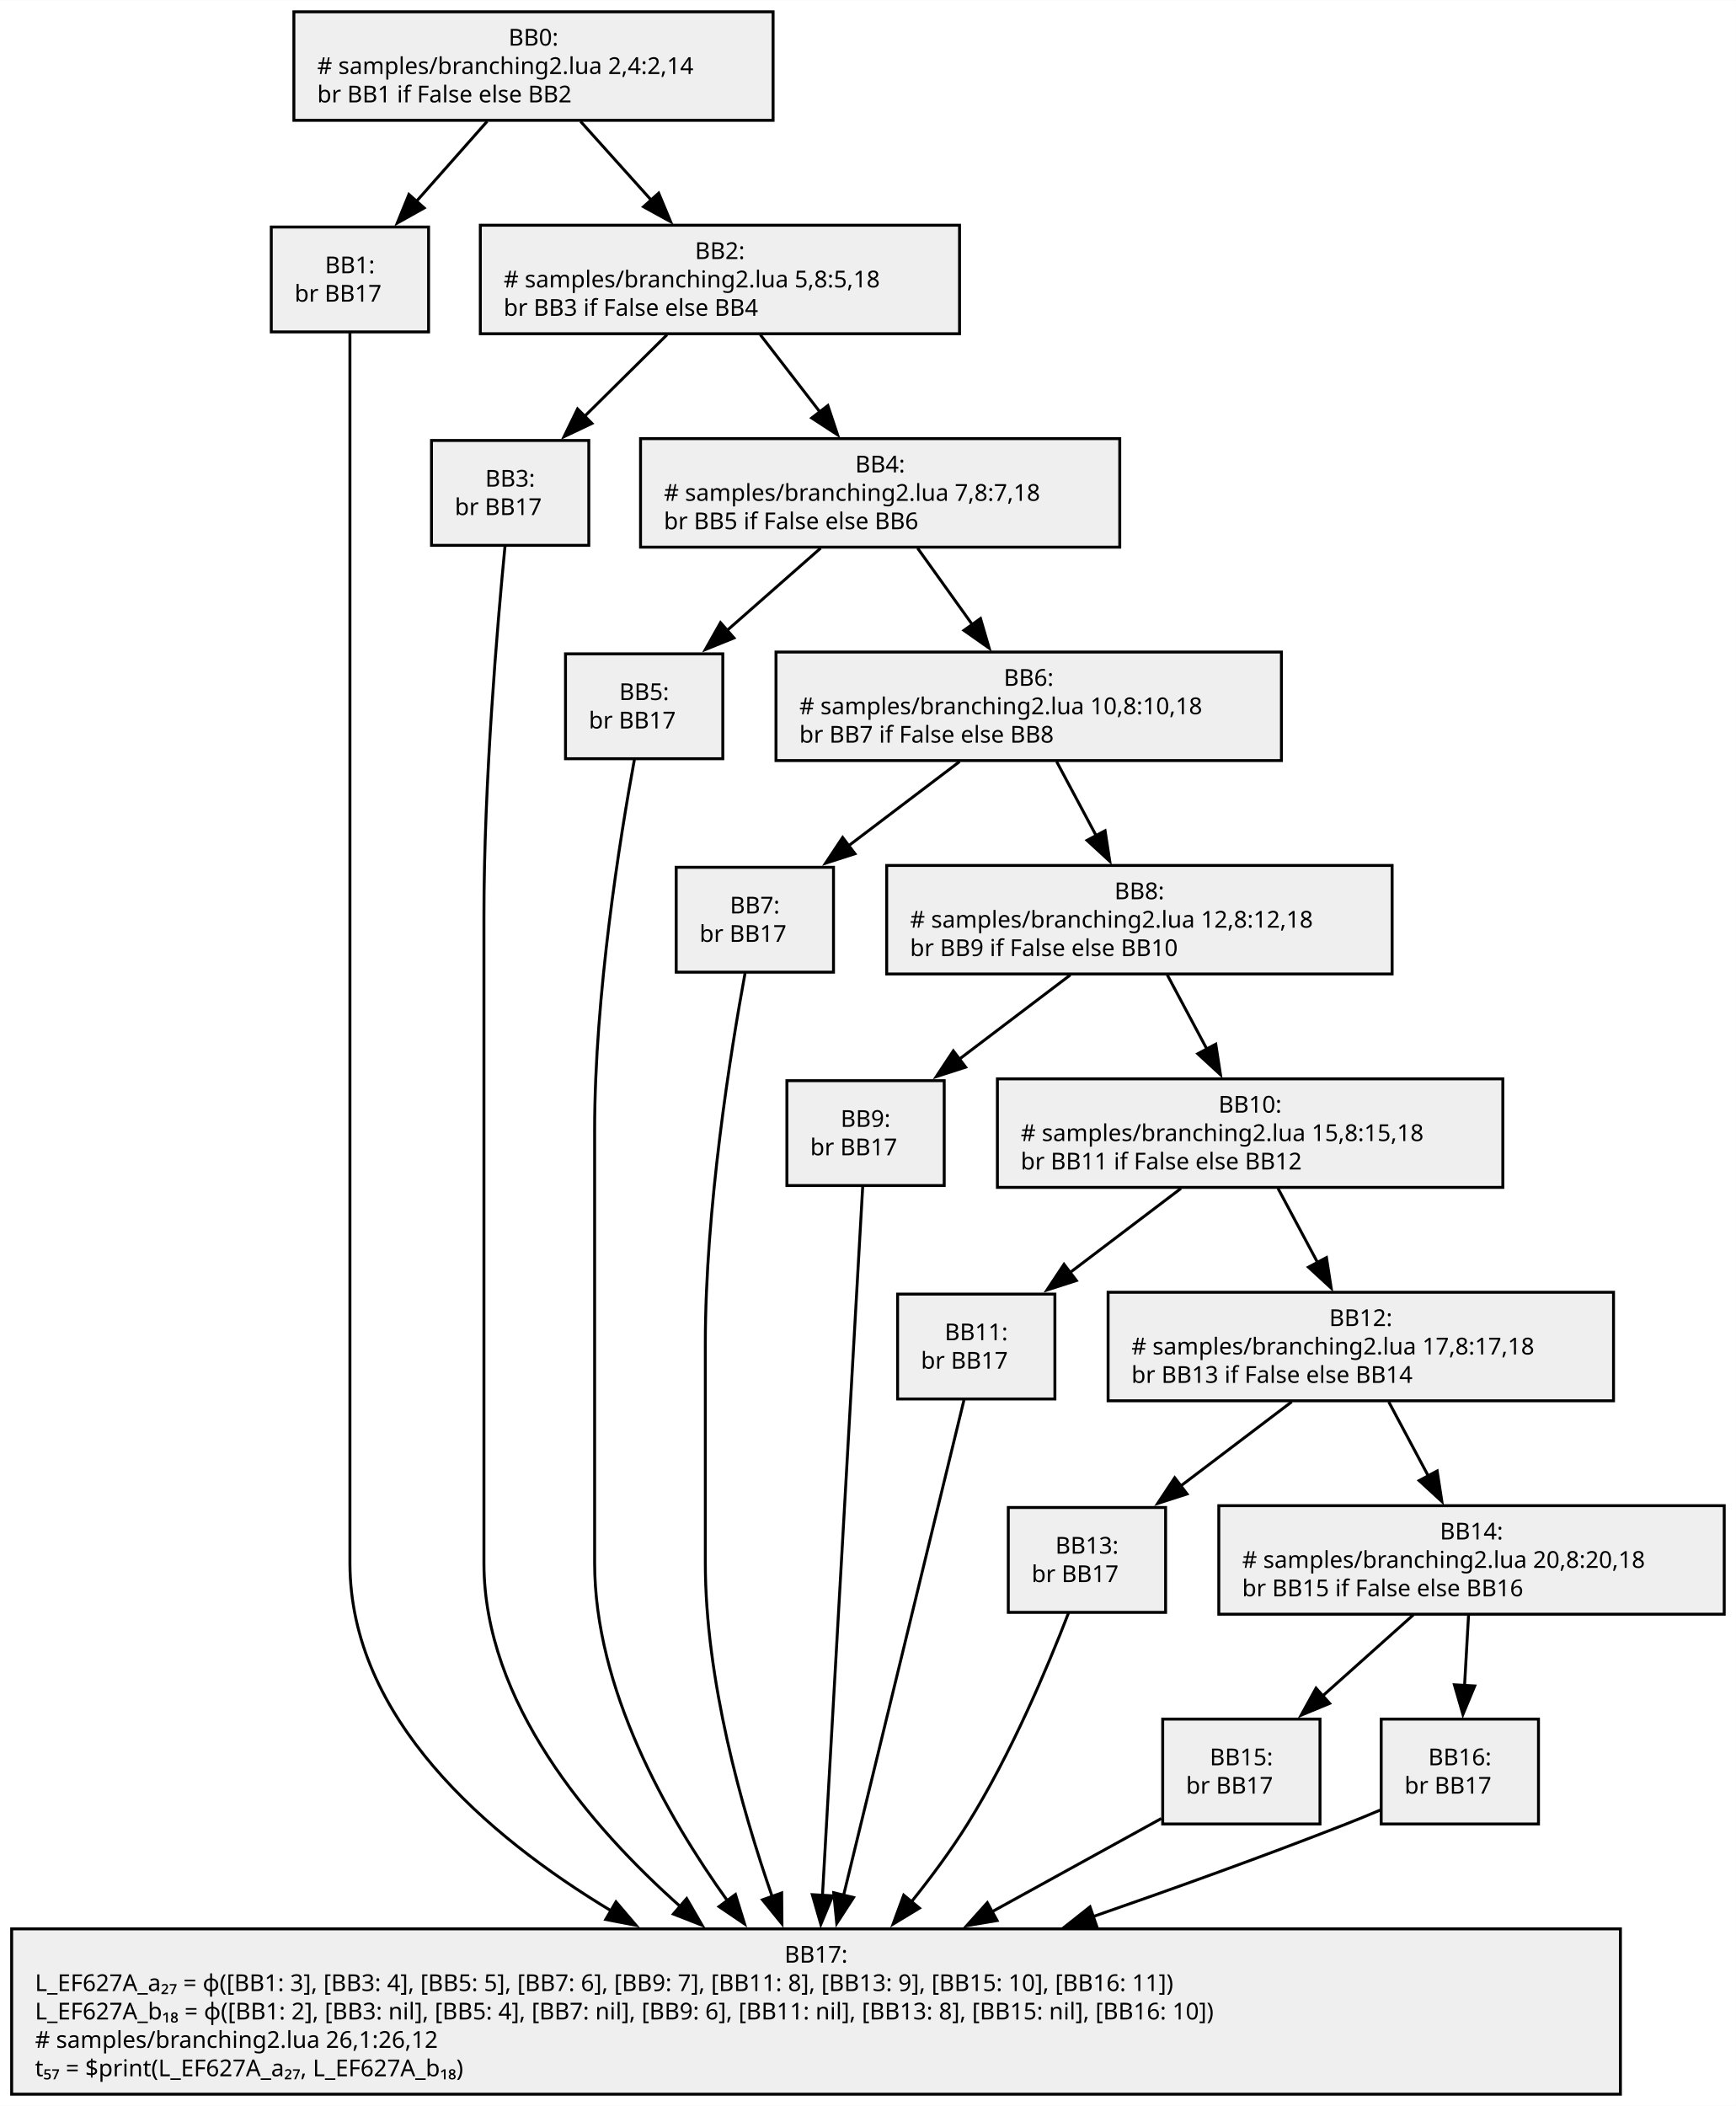
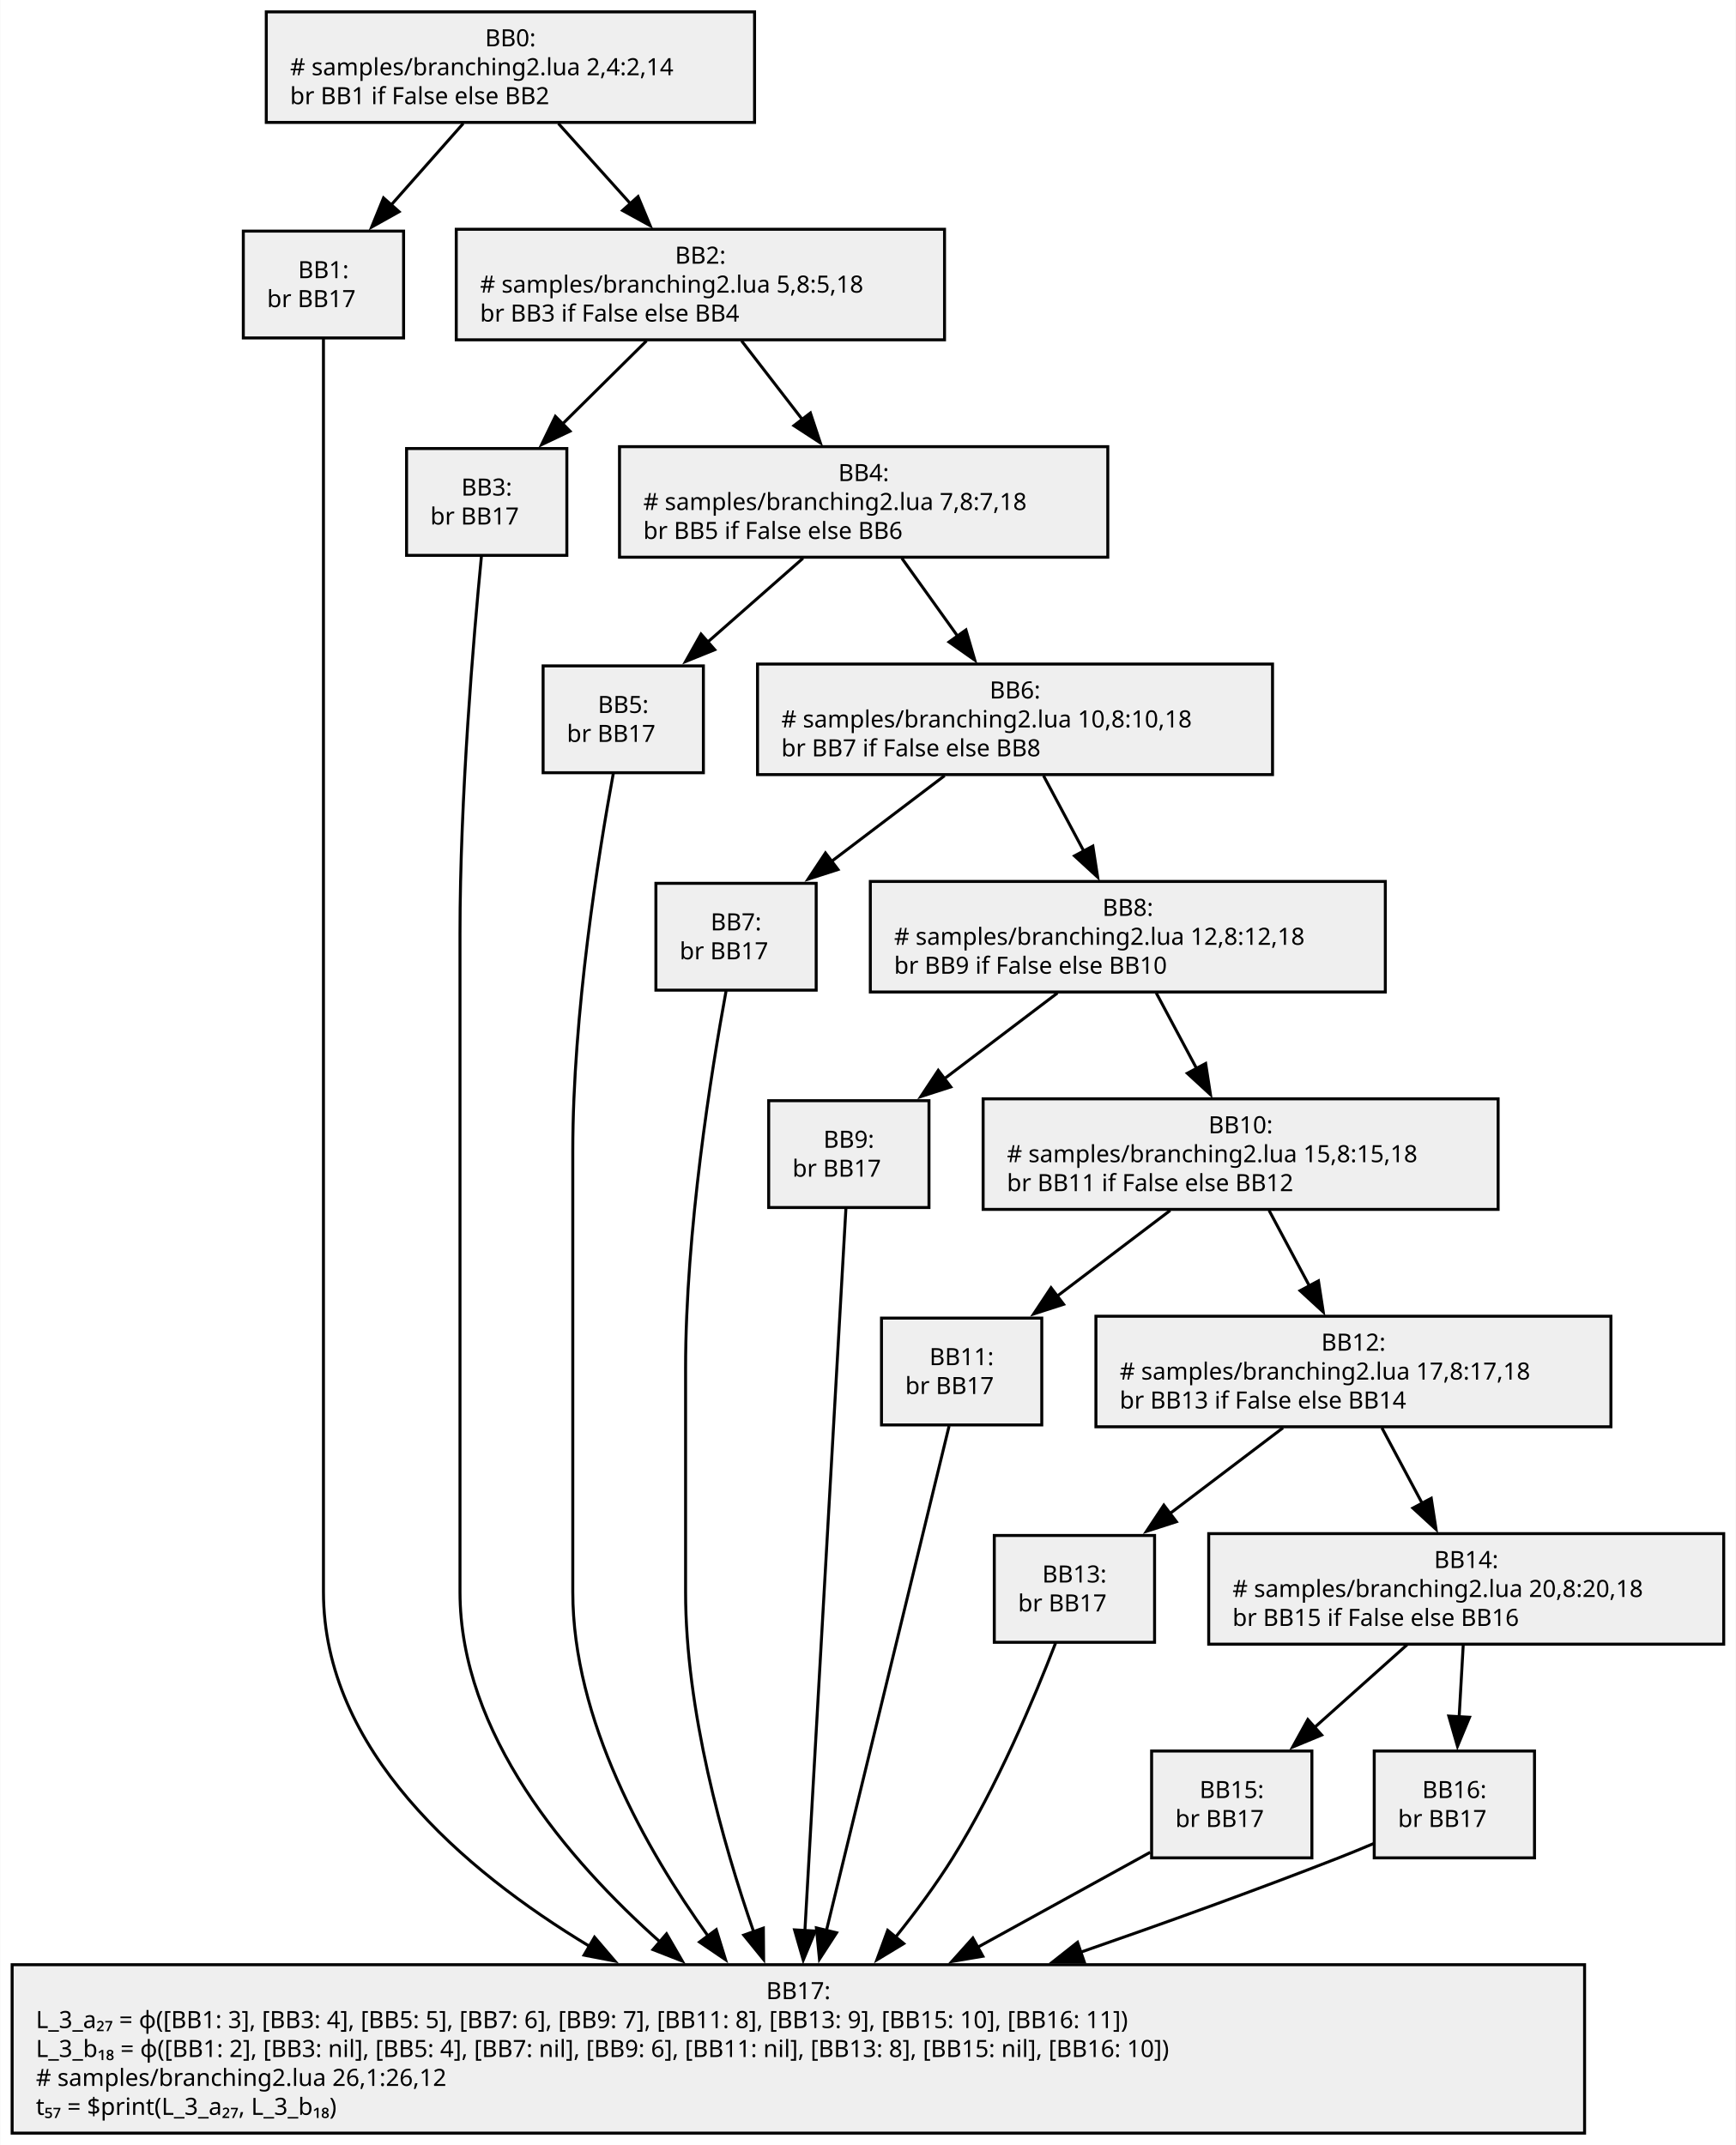
- <svg xmlns="http://www.w3.org/2000/svg" width="596pt" height="723pt" viewBox="0.00 0.00 595.88 722.75">
+ <svg xmlns="http://www.w3.org/2000/svg" width="585pt" height="723pt" viewBox="0.00 0.00 584.62 722.75">
  <g id="graph0" class="graph" transform="scale(1 1) rotate(0) translate(4 718.75)">
-     <polygon fill="white" stroke="none" points="-4,4 -4,-718.75 591.88,-718.75 591.88,4 -4,4" />
+     <polygon fill="white" stroke="none" points="-4,4 -4,-718.75 580.62,-718.75 580.62,4 -4,4" />
    <g id="node1" class="node">
-       <polygon fill="#efefef" stroke="black" points="261.38,-714.75 96.88,-714.75 96.88,-677.5 261.38,-677.5 261.38,-714.75" />
-       <text text-anchor="middle" x="179.12" y="-703.15" font-family="Cascadia Code" font-size="8.00">BB0:</text>
-       <text text-anchor="start" x="104.88" y="-693.4" font-family="Cascadia Code" font-size="8.00"># samples/branching2.lua 2,4:2,14</text>
-       <text text-anchor="start" x="104.88" y="-683.65" font-family="Cascadia Code" font-size="8.00">br BB1 if False else BB2</text>
+       <polygon fill="#efefef" stroke="black" points="250.12,-714.75 85.62,-714.75 85.62,-677.5 250.12,-677.5 250.12,-714.75" />
+       <text text-anchor="middle" x="167.88" y="-703.15" font-family="Cascadia Code" font-size="8.00">BB0:</text>
+       <text text-anchor="start" x="93.62" y="-693.4" font-family="Cascadia Code" font-size="8.00"># samples/branching2.lua 2,4:2,14</text>
+       <text text-anchor="start" x="93.62" y="-683.65" font-family="Cascadia Code" font-size="8.00">br BB1 if False else BB2</text>
    </g>
    <g id="node2" class="node">
-       <polygon fill="#efefef" stroke="black" points="143.12,-640.88 89.12,-640.88 89.12,-604.88 143.12,-604.88 143.12,-640.88" />
-       <text text-anchor="middle" x="116.12" y="-625.02" font-family="Cascadia Code" font-size="8.00">BB1:</text>
-       <text text-anchor="start" x="97.12" y="-615.27" font-family="Cascadia Code" font-size="8.00">br BB17</text>
+       <polygon fill="#efefef" stroke="black" points="131.88,-640.88 77.88,-640.88 77.88,-604.88 131.88,-604.88 131.88,-640.88" />
+       <text text-anchor="middle" x="104.88" y="-625.02" font-family="Cascadia Code" font-size="8.00">BB1:</text>
+       <text text-anchor="start" x="85.88" y="-615.27" font-family="Cascadia Code" font-size="8.00">br BB17</text>
    </g>
    <g id="edge1" class="edge">
-       <path fill="none" stroke="black" d="M163.23,-677.15C155.82,-668.77 146.88,-658.66 138.79,-649.51" />
-       <polygon fill="black" stroke="black" points="141.61,-647.42 132.37,-642.25 136.37,-652.06 141.61,-647.42" />
+       <path fill="none" stroke="black" d="M151.98,-677.15C144.57,-668.77 135.63,-658.66 127.54,-649.51" />
+       <polygon fill="black" stroke="black" points="130.36,-647.42 121.12,-642.25 125.12,-652.06 130.36,-647.42" />
    </g>
    <g id="node3" class="node">
-       <polygon fill="#efefef" stroke="black" points="325.38,-641.5 160.88,-641.5 160.88,-604.25 325.38,-604.25 325.38,-641.5" />
-       <text text-anchor="middle" x="243.12" y="-629.9" font-family="Cascadia Code" font-size="8.00">BB2:</text>
-       <text text-anchor="start" x="168.88" y="-620.15" font-family="Cascadia Code" font-size="8.00"># samples/branching2.lua 5,8:5,18</text>
-       <text text-anchor="start" x="168.88" y="-610.4" font-family="Cascadia Code" font-size="8.00">br BB3 if False else BB4</text>
+       <polygon fill="#efefef" stroke="black" points="314.12,-641.5 149.62,-641.5 149.62,-604.25 314.12,-604.25 314.12,-641.5" />
+       <text text-anchor="middle" x="231.88" y="-629.9" font-family="Cascadia Code" font-size="8.00">BB2:</text>
+       <text text-anchor="start" x="157.62" y="-620.15" font-family="Cascadia Code" font-size="8.00"># samples/branching2.lua 5,8:5,18</text>
+       <text text-anchor="start" x="157.62" y="-610.4" font-family="Cascadia Code" font-size="8.00">br BB3 if False else BB4</text>
    </g>
    <g id="edge2" class="edge">
-       <path fill="none" stroke="black" d="M195.27,-677.15C202.68,-668.9 211.61,-658.96 219.73,-649.92" />
-       <polygon fill="black" stroke="black" points="222.11,-652.51 226.19,-642.73 216.9,-647.83 222.11,-652.51" />
+       <path fill="none" stroke="black" d="M184.02,-677.15C191.43,-668.9 200.36,-658.96 208.48,-649.92" />
+       <polygon fill="black" stroke="black" points="210.86,-652.51 214.94,-642.73 205.65,-647.83 210.86,-652.51" />
    </g>
    <g id="node18" class="node">
-       <polygon fill="#efefef" stroke="black" points="552.25,-56.75 0,-56.75 0,0 552.25,0 552.25,-56.75" />
-       <text text-anchor="middle" x="276.12" y="-45.15" font-family="Cascadia Code" font-size="8.00">BB17:</text>
-       <text text-anchor="start" x="8" y="-35.4" font-family="Cascadia Code" font-size="8.00">L_EF627A_a₂₇ = ϕ([BB1: 3], [BB3: 4], [BB5: 5], [BB7: 6], [BB9: 7], [BB11: 8], [BB13: 9], [BB15: 10], [BB16: 11])</text>
-       <text text-anchor="start" x="8" y="-25.65" font-family="Cascadia Code" font-size="8.00">L_EF627A_b₁₈ = ϕ([BB1: 2], [BB3: nil], [BB5: 4], [BB7: nil], [BB9: 6], [BB11: nil], [BB13: 8], [BB15: nil], [BB16: 10])</text>
+       <polygon fill="#efefef" stroke="black" points="529.75,-56.75 0,-56.75 0,0 529.75,0 529.75,-56.75" />
+       <text text-anchor="middle" x="264.88" y="-45.15" font-family="Cascadia Code" font-size="8.00">BB17:</text>
+       <text text-anchor="start" x="8" y="-35.4" font-family="Cascadia Code" font-size="8.00">L_3_a₂₇ = ϕ([BB1: 3], [BB3: 4], [BB5: 5], [BB7: 6], [BB9: 7], [BB11: 8], [BB13: 9], [BB15: 10], [BB16: 11])</text>
+       <text text-anchor="start" x="8" y="-25.65" font-family="Cascadia Code" font-size="8.00">L_3_b₁₈ = ϕ([BB1: 2], [BB3: nil], [BB5: 4], [BB7: nil], [BB9: 6], [BB11: nil], [BB13: 8], [BB15: nil], [BB16: 10])</text>
      <text text-anchor="start" x="8" y="-15.9" font-family="Cascadia Code" font-size="8.00"># samples/branching2.lua 26,1:26,12</text>
-       <text text-anchor="start" x="8" y="-6.15" font-family="Cascadia Code" font-size="8.00">t₅₇ = $print(L_EF627A_a₂₇, L_EF627A_b₁₈)</text>
+       <text text-anchor="start" x="8" y="-6.15" font-family="Cascadia Code" font-size="8.00">t₅₇ = $print(L_3_a₂₇, L_3_b₁₈)</text>
    </g>
    <g id="edge17" class="edge">
-       <path fill="none" stroke="black" d="M116.12,-604.53C116.12,-577.4 116.12,-523.28 116.12,-477.38 116.12,-477.38 116.12,-477.38 116.12,-182.38 116.12,-129.25 162.78,-88.88 205.7,-62.99" />
-       <polygon fill="black" stroke="black" points="207.45,-66.02 214.33,-57.97 203.92,-59.97 207.45,-66.02" />
+       <path fill="none" stroke="black" d="M104.88,-604.53C104.88,-577.4 104.88,-523.28 104.88,-477.38 104.88,-477.38 104.88,-477.38 104.88,-182.38 104.88,-129.25 151.53,-88.88 194.45,-62.99" />
+       <polygon fill="black" stroke="black" points="196.2,-66.02 203.08,-57.97 192.67,-59.97 196.2,-66.02" />
    </g>
    <g id="node4" class="node">
-       <polygon fill="#efefef" stroke="black" points="198.12,-567.62 144.12,-567.62 144.12,-531.62 198.12,-531.62 198.12,-567.62" />
-       <text text-anchor="middle" x="171.12" y="-551.77" font-family="Cascadia Code" font-size="8.00">BB3:</text>
-       <text text-anchor="start" x="152.12" y="-542.02" font-family="Cascadia Code" font-size="8.00">br BB17</text>
+       <polygon fill="#efefef" stroke="black" points="186.88,-567.62 132.88,-567.62 132.88,-531.62 186.88,-531.62 186.88,-567.62" />
+       <text text-anchor="middle" x="159.88" y="-551.77" font-family="Cascadia Code" font-size="8.00">BB3:</text>
+       <text text-anchor="start" x="140.88" y="-542.02" font-family="Cascadia Code" font-size="8.00">br BB17</text>
    </g>
    <g id="edge3" class="edge">
-       <path fill="none" stroke="black" d="M224.96,-603.9C216.32,-595.35 205.85,-584.99 196.46,-575.69" />
-       <polygon fill="black" stroke="black" points="199.19,-573.47 189.62,-568.93 194.26,-578.45 199.19,-573.47" />
+       <path fill="none" stroke="black" d="M213.71,-603.9C205.07,-595.35 194.6,-584.99 185.21,-575.69" />
+       <polygon fill="black" stroke="black" points="187.94,-573.47 178.37,-568.93 183.01,-578.45 187.94,-573.47" />
    </g>
    <g id="node5" class="node">
-       <polygon fill="#efefef" stroke="black" points="380.38,-568.25 215.88,-568.25 215.88,-531 380.38,-531 380.38,-568.25" />
-       <text text-anchor="middle" x="298.12" y="-556.65" font-family="Cascadia Code" font-size="8.00">BB4:</text>
-       <text text-anchor="start" x="223.88" y="-546.9" font-family="Cascadia Code" font-size="8.00"># samples/branching2.lua 7,8:7,18</text>
-       <text text-anchor="start" x="223.88" y="-537.15" font-family="Cascadia Code" font-size="8.00">br BB5 if False else BB6</text>
+       <polygon fill="#efefef" stroke="black" points="369.12,-568.25 204.62,-568.25 204.62,-531 369.12,-531 369.12,-568.25" />
+       <text text-anchor="middle" x="286.88" y="-556.65" font-family="Cascadia Code" font-size="8.00">BB4:</text>
+       <text text-anchor="start" x="212.62" y="-546.9" font-family="Cascadia Code" font-size="8.00"># samples/branching2.lua 7,8:7,18</text>
+       <text text-anchor="start" x="212.62" y="-537.15" font-family="Cascadia Code" font-size="8.00">br BB5 if False else BB6</text>
    </g>
    <g id="edge4" class="edge">
-       <path fill="none" stroke="black" d="M257,-603.9C263.24,-595.82 270.72,-586.12 277.59,-577.23" />
-       <polygon fill="black" stroke="black" points="280.18,-579.6 283.52,-569.55 274.64,-575.33 280.18,-579.6" />
+       <path fill="none" stroke="black" d="M245.75,-603.9C251.99,-595.82 259.47,-586.12 266.34,-577.23" />
+       <polygon fill="black" stroke="black" points="268.93,-579.6 272.27,-569.55 263.39,-575.33 268.93,-579.6" />
    </g>
    <g id="edge18" class="edge">
-       <path fill="none" stroke="black" d="M169.35,-531.3C166.72,-504.2 162.12,-450.12 162.12,-404.12 162.12,-404.12 162.12,-404.12 162.12,-182.38 162.12,-134.63 198.26,-92.16 229.84,-64.14" />
-       <polygon fill="black" stroke="black" points="231.71,-67.15 237.02,-57.98 227.15,-61.84 231.71,-67.15" />
+       <path fill="none" stroke="black" d="M158.1,-531.3C155.47,-504.2 150.88,-450.12 150.88,-404.12 150.88,-404.12 150.88,-404.12 150.88,-182.38 150.88,-134.63 187.01,-92.16 218.59,-64.14" />
+       <polygon fill="black" stroke="black" points="220.46,-67.15 225.77,-57.98 215.9,-61.84 220.46,-67.15" />
    </g>
    <g id="node6" class="node">
-       <polygon fill="#efefef" stroke="black" points="244.12,-494.38 190.12,-494.38 190.12,-458.38 244.12,-458.38 244.12,-494.38" />
-       <text text-anchor="middle" x="217.12" y="-478.52" font-family="Cascadia Code" font-size="8.00">BB5:</text>
-       <text text-anchor="start" x="198.12" y="-468.77" font-family="Cascadia Code" font-size="8.00">br BB17</text>
+       <polygon fill="#efefef" stroke="black" points="232.88,-494.38 178.88,-494.38 178.88,-458.38 232.88,-458.38 232.88,-494.38" />
+       <text text-anchor="middle" x="205.88" y="-478.52" font-family="Cascadia Code" font-size="8.00">BB5:</text>
+       <text text-anchor="start" x="186.88" y="-468.77" font-family="Cascadia Code" font-size="8.00">br BB17</text>
    </g>
    <g id="edge5" class="edge">
-       <path fill="none" stroke="black" d="M277.69,-530.65C267.95,-522.08 256.14,-511.69 245.54,-502.37" />
-       <polygon fill="black" stroke="black" points="247.95,-499.83 238.13,-495.86 243.33,-505.09 247.95,-499.83" />
+       <path fill="none" stroke="black" d="M266.44,-530.65C256.7,-522.08 244.89,-511.69 234.29,-502.37" />
+       <polygon fill="black" stroke="black" points="236.7,-499.83 226.88,-495.86 232.08,-505.09 236.7,-499.83" />
    </g>
    <g id="node7" class="node">
-       <polygon fill="#efefef" stroke="black" points="435.88,-495 262.38,-495 262.38,-457.75 435.88,-457.75 435.88,-495" />
-       <text text-anchor="middle" x="349.12" y="-483.4" font-family="Cascadia Code" font-size="8.00">BB6:</text>
-       <text text-anchor="start" x="270.38" y="-473.65" font-family="Cascadia Code" font-size="8.00"># samples/branching2.lua 10,8:10,18</text>
-       <text text-anchor="start" x="270.38" y="-463.9" font-family="Cascadia Code" font-size="8.00">br BB7 if False else BB8</text>
+       <polygon fill="#efefef" stroke="black" points="424.62,-495 251.12,-495 251.12,-457.75 424.62,-457.75 424.62,-495" />
+       <text text-anchor="middle" x="337.88" y="-483.4" font-family="Cascadia Code" font-size="8.00">BB6:</text>
+       <text text-anchor="start" x="259.12" y="-473.65" font-family="Cascadia Code" font-size="8.00"># samples/branching2.lua 10,8:10,18</text>
+       <text text-anchor="start" x="259.12" y="-463.9" font-family="Cascadia Code" font-size="8.00">br BB7 if False else BB8</text>
    </g>
    <g id="edge6" class="edge">
-       <path fill="none" stroke="black" d="M310.99,-530.65C316.72,-522.65 323.57,-513.08 329.88,-504.26" />
-       <polygon fill="black" stroke="black" points="332.58,-506.5 335.56,-496.33 326.89,-502.43 332.58,-506.5" />
+       <path fill="none" stroke="black" d="M299.74,-530.65C305.47,-522.65 312.32,-513.08 318.63,-504.26" />
+       <polygon fill="black" stroke="black" points="321.33,-506.5 324.31,-496.33 315.64,-502.43 321.33,-506.5" />
    </g>
    <g id="edge19" class="edge">
-       <path fill="none" stroke="black" d="M213.77,-458.1C208.81,-431.08 200.12,-377.1 200.12,-330.88 200.12,-330.88 200.12,-330.88 200.12,-182.38 200.12,-139.29 224.6,-95.83 245.77,-66.3" />
-       <polygon fill="black" stroke="black" points="248.46,-68.56 251.59,-58.44 242.83,-64.39 248.46,-68.56" />
+       <path fill="none" stroke="black" d="M202.52,-458.1C197.56,-431.08 188.88,-377.1 188.88,-330.88 188.88,-330.88 188.88,-330.88 188.88,-182.38 188.88,-139.29 213.35,-95.83 234.52,-66.3" />
+       <polygon fill="black" stroke="black" points="237.21,-68.56 240.34,-58.44 231.58,-64.39 237.21,-68.56" />
    </g>
    <g id="node8" class="node">
-       <polygon fill="#efefef" stroke="black" points="282.12,-421.12 228.12,-421.12 228.12,-385.12 282.12,-385.12 282.12,-421.12" />
-       <text text-anchor="middle" x="255.12" y="-405.27" font-family="Cascadia Code" font-size="8.00">BB7:</text>
-       <text text-anchor="start" x="236.12" y="-395.52" font-family="Cascadia Code" font-size="8.00">br BB17</text>
+       <polygon fill="#efefef" stroke="black" points="270.88,-421.12 216.88,-421.12 216.88,-385.12 270.88,-385.12 270.88,-421.12" />
+       <text text-anchor="middle" x="243.88" y="-405.27" font-family="Cascadia Code" font-size="8.00">BB7:</text>
+       <text text-anchor="start" x="224.88" y="-395.52" font-family="Cascadia Code" font-size="8.00">br BB17</text>
    </g>
    <g id="edge7" class="edge">
-       <path fill="none" stroke="black" d="M325.4,-457.4C313.76,-448.57 299.57,-437.82 287,-428.28" />
-       <polygon fill="black" stroke="black" points="289.48,-425.77 279.39,-422.52 285.25,-431.35 289.48,-425.77" />
+       <path fill="none" stroke="black" d="M314.15,-457.4C302.51,-448.57 288.32,-437.82 275.75,-428.28" />
+       <polygon fill="black" stroke="black" points="278.23,-425.77 268.14,-422.52 274,-431.35 278.23,-425.77" />
    </g>
    <g id="node9" class="node">
-       <polygon fill="#efefef" stroke="black" points="473.88,-421.75 300.38,-421.75 300.38,-384.5 473.88,-384.5 473.88,-421.75" />
-       <text text-anchor="middle" x="387.12" y="-410.15" font-family="Cascadia Code" font-size="8.00">BB8:</text>
-       <text text-anchor="start" x="308.38" y="-400.4" font-family="Cascadia Code" font-size="8.00"># samples/branching2.lua 12,8:12,18</text>
-       <text text-anchor="start" x="308.38" y="-390.65" font-family="Cascadia Code" font-size="8.00">br BB9 if False else BB10</text>
+       <polygon fill="#efefef" stroke="black" points="462.62,-421.75 289.12,-421.75 289.12,-384.5 462.62,-384.5 462.62,-421.75" />
+       <text text-anchor="middle" x="375.88" y="-410.15" font-family="Cascadia Code" font-size="8.00">BB8:</text>
+       <text text-anchor="start" x="297.12" y="-400.4" font-family="Cascadia Code" font-size="8.00"># samples/branching2.lua 12,8:12,18</text>
+       <text text-anchor="start" x="297.12" y="-390.65" font-family="Cascadia Code" font-size="8.00">br BB9 if False else BB10</text>
    </g>
    <g id="edge8" class="edge">
-       <path fill="none" stroke="black" d="M358.71,-457.4C362.84,-449.66 367.76,-440.44 372.34,-431.86" />
-       <polygon fill="black" stroke="black" points="375.34,-433.66 376.96,-423.19 369.16,-430.36 375.34,-433.66" />
+       <path fill="none" stroke="black" d="M347.46,-457.4C351.59,-449.66 356.51,-440.44 361.09,-431.86" />
+       <polygon fill="black" stroke="black" points="364.09,-433.66 365.71,-423.19 357.91,-430.36 364.09,-433.66" />
    </g>
    <g id="edge20" class="edge">
-       <path fill="none" stroke="black" d="M251.77,-384.85C246.81,-357.83 238.12,-303.85 238.12,-257.62 238.12,-257.62 238.12,-257.62 238.12,-182.38 238.12,-142.4 250.5,-98.23 261.12,-67.67" />
-       <polygon fill="black" stroke="black" points="264.33,-69.08 264.42,-58.49 257.74,-66.72 264.33,-69.08" />
+       <path fill="none" stroke="black" d="M240.52,-384.85C235.56,-357.83 226.88,-303.85 226.88,-257.62 226.88,-257.62 226.88,-257.62 226.88,-182.38 226.88,-142.4 239.25,-98.23 249.87,-67.67" />
+       <polygon fill="black" stroke="black" points="253.08,-69.08 253.17,-58.49 246.49,-66.72 253.08,-69.08" />
    </g>
    <g id="node10" class="node">
-       <polygon fill="#efefef" stroke="black" points="320.12,-347.88 266.12,-347.88 266.12,-311.88 320.12,-311.88 320.12,-347.88" />
-       <text text-anchor="middle" x="293.12" y="-332.02" font-family="Cascadia Code" font-size="8.00">BB9:</text>
-       <text text-anchor="start" x="274.12" y="-322.27" font-family="Cascadia Code" font-size="8.00">br BB17</text>
+       <polygon fill="#efefef" stroke="black" points="308.88,-347.88 254.88,-347.88 254.88,-311.88 308.88,-311.88 308.88,-347.88" />
+       <text text-anchor="middle" x="281.88" y="-332.02" font-family="Cascadia Code" font-size="8.00">BB9:</text>
+       <text text-anchor="start" x="262.88" y="-322.27" font-family="Cascadia Code" font-size="8.00">br BB17</text>
    </g>
    <g id="edge9" class="edge">
-       <path fill="none" stroke="black" d="M363.4,-384.15C351.76,-375.32 337.57,-364.57 325,-355.03" />
-       <polygon fill="black" stroke="black" points="327.48,-352.52 317.39,-349.27 323.25,-358.1 327.48,-352.52" />
+       <path fill="none" stroke="black" d="M352.15,-384.15C340.51,-375.32 326.32,-364.57 313.75,-355.03" />
+       <polygon fill="black" stroke="black" points="316.23,-352.52 306.14,-349.27 312,-358.1 316.23,-352.52" />
    </g>
    <g id="node11" class="node">
-       <polygon fill="#efefef" stroke="black" points="511.88,-348.5 338.38,-348.5 338.38,-311.25 511.88,-311.25 511.88,-348.5" />
-       <text text-anchor="middle" x="425.12" y="-336.9" font-family="Cascadia Code" font-size="8.00">BB10:</text>
-       <text text-anchor="start" x="346.38" y="-327.15" font-family="Cascadia Code" font-size="8.00"># samples/branching2.lua 15,8:15,18</text>
-       <text text-anchor="start" x="346.38" y="-317.4" font-family="Cascadia Code" font-size="8.00">br BB11 if False else BB12</text>
+       <polygon fill="#efefef" stroke="black" points="500.62,-348.5 327.12,-348.5 327.12,-311.25 500.62,-311.25 500.62,-348.5" />
+       <text text-anchor="middle" x="413.88" y="-336.9" font-family="Cascadia Code" font-size="8.00">BB10:</text>
+       <text text-anchor="start" x="335.12" y="-327.15" font-family="Cascadia Code" font-size="8.00"># samples/branching2.lua 15,8:15,18</text>
+       <text text-anchor="start" x="335.12" y="-317.4" font-family="Cascadia Code" font-size="8.00">br BB11 if False else BB12</text>
    </g>
    <g id="edge10" class="edge">
-       <path fill="none" stroke="black" d="M396.71,-384.15C400.84,-376.41 405.76,-367.19 410.34,-358.61" />
-       <polygon fill="black" stroke="black" points="413.34,-360.41 414.96,-349.94 407.16,-357.11 413.34,-360.41" />
+       <path fill="none" stroke="black" d="M385.46,-384.15C389.59,-376.41 394.51,-367.19 399.09,-358.61" />
+       <polygon fill="black" stroke="black" points="402.09,-360.41 403.71,-349.94 395.91,-357.11 402.09,-360.41" />
    </g>
    <g id="edge21" class="edge">
-       <path fill="none" stroke="black" d="M292.14,-311.48C289.47,-264.47 282.06,-134.01 278.33,-68.28" />
-       <polygon fill="black" stroke="black" points="281.83,-68.09 277.77,-58.31 274.84,-68.49 281.83,-68.09" />
+       <path fill="none" stroke="black" d="M280.89,-311.48C278.22,-264.47 270.81,-134.01 267.08,-68.28" />
+       <polygon fill="black" stroke="black" points="270.58,-68.09 266.52,-58.31 263.59,-68.49 270.58,-68.09" />
    </g>
    <g id="node12" class="node">
-       <polygon fill="#efefef" stroke="black" points="358.12,-274.62 304.12,-274.62 304.12,-238.62 358.12,-238.62 358.12,-274.62" />
-       <text text-anchor="middle" x="331.12" y="-258.77" font-family="Cascadia Code" font-size="8.00">BB11:</text>
-       <text text-anchor="start" x="312.12" y="-249.03" font-family="Cascadia Code" font-size="8.00">br BB17</text>
+       <polygon fill="#efefef" stroke="black" points="346.88,-274.62 292.88,-274.62 292.88,-238.62 346.88,-238.62 346.88,-274.62" />
+       <text text-anchor="middle" x="319.88" y="-258.77" font-family="Cascadia Code" font-size="8.00">BB11:</text>
+       <text text-anchor="start" x="300.88" y="-249.03" font-family="Cascadia Code" font-size="8.00">br BB17</text>
    </g>
    <g id="edge11" class="edge">
-       <path fill="none" stroke="black" d="M401.4,-310.9C389.76,-302.07 375.57,-291.32 363,-281.78" />
-       <polygon fill="black" stroke="black" points="365.48,-279.27 355.39,-276.02 361.25,-284.85 365.48,-279.27" />
+       <path fill="none" stroke="black" d="M390.15,-310.9C378.51,-302.07 364.32,-291.32 351.75,-281.78" />
+       <polygon fill="black" stroke="black" points="354.23,-279.27 344.14,-276.02 350,-284.85 354.23,-279.27" />
    </g>
    <g id="node13" class="node">
-       <polygon fill="#efefef" stroke="black" points="549.88,-275.25 376.38,-275.25 376.38,-238 549.88,-238 549.88,-275.25" />
-       <text text-anchor="middle" x="463.12" y="-263.65" font-family="Cascadia Code" font-size="8.00">BB12:</text>
-       <text text-anchor="start" x="384.38" y="-253.9" font-family="Cascadia Code" font-size="8.00"># samples/branching2.lua 17,8:17,18</text>
-       <text text-anchor="start" x="384.38" y="-244.15" font-family="Cascadia Code" font-size="8.00">br BB13 if False else BB14</text>
+       <polygon fill="#efefef" stroke="black" points="538.62,-275.25 365.12,-275.25 365.12,-238 538.62,-238 538.62,-275.25" />
+       <text text-anchor="middle" x="451.88" y="-263.65" font-family="Cascadia Code" font-size="8.00">BB12:</text>
+       <text text-anchor="start" x="373.12" y="-253.9" font-family="Cascadia Code" font-size="8.00"># samples/branching2.lua 17,8:17,18</text>
+       <text text-anchor="start" x="373.12" y="-244.15" font-family="Cascadia Code" font-size="8.00">br BB13 if False else BB14</text>
    </g>
    <g id="edge12" class="edge">
-       <path fill="none" stroke="black" d="M434.71,-310.9C438.84,-303.16 443.76,-293.94 448.34,-285.36" />
-       <polygon fill="black" stroke="black" points="451.34,-287.16 452.96,-276.69 445.16,-283.86 451.34,-287.16" />
+       <path fill="none" stroke="black" d="M423.46,-310.9C427.59,-303.16 432.51,-293.94 437.09,-285.36" />
+       <polygon fill="black" stroke="black" points="440.09,-287.16 441.71,-276.69 433.91,-283.86 440.09,-287.16" />
    </g>
    <g id="edge22" class="edge">
-       <path fill="none" stroke="black" d="M326.9,-238.25C318.1,-202.06 297.63,-117.84 285.54,-68.1" />
-       <polygon fill="black" stroke="black" points="289,-67.51 283.23,-58.62 282.19,-69.16 289,-67.51" />
+       <path fill="none" stroke="black" d="M315.65,-238.25C306.85,-202.06 286.38,-117.84 274.29,-68.1" />
+       <polygon fill="black" stroke="black" points="277.75,-67.51 271.98,-58.62 270.94,-69.16 277.75,-67.51" />
    </g>
    <g id="node14" class="node">
-       <polygon fill="#efefef" stroke="black" points="396.12,-201.38 342.12,-201.38 342.12,-165.38 396.12,-165.38 396.12,-201.38" />
-       <text text-anchor="middle" x="369.12" y="-185.53" font-family="Cascadia Code" font-size="8.00">BB13:</text>
-       <text text-anchor="start" x="350.12" y="-175.78" font-family="Cascadia Code" font-size="8.00">br BB17</text>
+       <polygon fill="#efefef" stroke="black" points="384.88,-201.38 330.88,-201.38 330.88,-165.38 384.88,-165.38 384.88,-201.38" />
+       <text text-anchor="middle" x="357.88" y="-185.53" font-family="Cascadia Code" font-size="8.00">BB13:</text>
+       <text text-anchor="start" x="338.88" y="-175.78" font-family="Cascadia Code" font-size="8.00">br BB17</text>
    </g>
    <g id="edge13" class="edge">
-       <path fill="none" stroke="black" d="M439.4,-237.65C427.76,-228.82 413.57,-218.07 401,-208.53" />
-       <polygon fill="black" stroke="black" points="403.48,-206.02 393.39,-202.77 399.25,-211.6 403.48,-206.02" />
+       <path fill="none" stroke="black" d="M428.15,-237.65C416.51,-228.82 402.32,-218.07 389.75,-208.53" />
+       <polygon fill="black" stroke="black" points="392.23,-206.02 382.14,-202.77 388,-211.6 392.23,-206.02" />
    </g>
    <g id="node15" class="node">
-       <polygon fill="#efefef" stroke="black" points="587.88,-202 414.38,-202 414.38,-164.75 587.88,-164.75 587.88,-202" />
-       <text text-anchor="middle" x="501.12" y="-190.4" font-family="Cascadia Code" font-size="8.00">BB14:</text>
-       <text text-anchor="start" x="422.38" y="-180.65" font-family="Cascadia Code" font-size="8.00"># samples/branching2.lua 20,8:20,18</text>
-       <text text-anchor="start" x="422.38" y="-170.9" font-family="Cascadia Code" font-size="8.00">br BB15 if False else BB16</text>
+       <polygon fill="#efefef" stroke="black" points="576.62,-202 403.12,-202 403.12,-164.75 576.62,-164.75 576.62,-202" />
+       <text text-anchor="middle" x="489.88" y="-190.4" font-family="Cascadia Code" font-size="8.00">BB14:</text>
+       <text text-anchor="start" x="411.12" y="-180.65" font-family="Cascadia Code" font-size="8.00"># samples/branching2.lua 20,8:20,18</text>
+       <text text-anchor="start" x="411.12" y="-170.9" font-family="Cascadia Code" font-size="8.00">br BB15 if False else BB16</text>
    </g>
    <g id="edge14" class="edge">
-       <path fill="none" stroke="black" d="M472.71,-237.65C476.84,-229.91 481.76,-220.69 486.34,-212.11" />
-       <polygon fill="black" stroke="black" points="489.34,-213.91 490.96,-203.44 483.16,-210.61 489.34,-213.91" />
+       <path fill="none" stroke="black" d="M461.46,-237.65C465.59,-229.91 470.51,-220.69 475.09,-212.11" />
+       <polygon fill="black" stroke="black" points="478.09,-213.91 479.71,-203.44 471.91,-210.61 478.09,-213.91" />
    </g>
    <g id="edge23" class="edge">
-       <path fill="none" stroke="black" d="M362.8,-165.19C355.63,-146.64 342.99,-116.55 328.12,-92.75 322.48,-83.71 315.69,-74.53 308.9,-66.07" />
-       <polygon fill="black" stroke="black" points="311.62,-63.87 302.56,-58.38 306.22,-68.32 311.62,-63.87" />
+       <path fill="none" stroke="black" d="M351.55,-165.19C344.38,-146.64 331.74,-116.55 316.88,-92.75 311.23,-83.71 304.44,-74.53 297.65,-66.07" />
+       <polygon fill="black" stroke="black" points="300.37,-63.87 291.31,-58.38 294.97,-68.32 300.37,-63.87" />
    </g>
    <g id="node16" class="node">
-       <polygon fill="#efefef" stroke="black" points="449.12,-128.75 395.12,-128.75 395.12,-92.75 449.12,-92.75 449.12,-128.75" />
-       <text text-anchor="middle" x="422.12" y="-112.9" font-family="Cascadia Code" font-size="8.00">BB15:</text>
-       <text text-anchor="start" x="403.12" y="-103.15" font-family="Cascadia Code" font-size="8.00">br BB17</text>
+       <polygon fill="#efefef" stroke="black" points="437.88,-128.75 383.88,-128.75 383.88,-92.75 437.88,-92.75 437.88,-128.75" />
+       <text text-anchor="middle" x="410.88" y="-112.9" font-family="Cascadia Code" font-size="8.00">BB15:</text>
+       <text text-anchor="start" x="391.88" y="-103.15" font-family="Cascadia Code" font-size="8.00">br BB17</text>
    </g>
    <g id="edge15" class="edge">
-       <path fill="none" stroke="black" d="M481.19,-164.55C471.69,-156.06 460.17,-145.76 449.84,-136.53" />
-       <polygon fill="black" stroke="black" points="452.42,-134.14 442.64,-130.09 447.76,-139.36 452.42,-134.14" />
+       <path fill="none" stroke="black" d="M469.94,-164.55C460.44,-156.06 448.92,-145.76 438.59,-136.53" />
+       <polygon fill="black" stroke="black" points="441.17,-134.14 431.39,-130.09 436.51,-139.36 441.17,-134.14" />
    </g>
    <g id="node17" class="node">
-       <polygon fill="#efefef" stroke="black" points="524.12,-128.75 470.12,-128.75 470.12,-92.75 524.12,-92.75 524.12,-128.75" />
-       <text text-anchor="middle" x="497.12" y="-112.9" font-family="Cascadia Code" font-size="8.00">BB16:</text>
-       <text text-anchor="start" x="478.12" y="-103.15" font-family="Cascadia Code" font-size="8.00">br BB17</text>
+       <polygon fill="#efefef" stroke="black" points="512.88,-128.75 458.88,-128.75 458.88,-92.75 512.88,-92.75 512.88,-128.75" />
+       <text text-anchor="middle" x="485.88" y="-112.9" font-family="Cascadia Code" font-size="8.00">BB16:</text>
+       <text text-anchor="start" x="466.88" y="-103.15" font-family="Cascadia Code" font-size="8.00">br BB17</text>
    </g>
    <g id="edge16" class="edge">
-       <path fill="none" stroke="black" d="M500.12,-164.55C499.7,-157.2 499.21,-148.48 498.74,-140.28" />
-       <polygon fill="black" stroke="black" points="502.24,-140.13 498.18,-130.35 495.25,-140.53 502.24,-140.13" />
+       <path fill="none" stroke="black" d="M488.87,-164.55C488.45,-157.2 487.96,-148.48 487.49,-140.28" />
+       <polygon fill="black" stroke="black" points="490.99,-140.13 486.93,-130.35 484,-140.53 490.99,-140.13" />
    </g>
    <g id="edge24" class="edge">
-       <path fill="none" stroke="black" d="M394.66,-94.63C378.27,-85.61 356.77,-73.77 336.59,-62.66" />
-       <polygon fill="black" stroke="black" points="338.28,-59.6 327.84,-57.84 334.91,-65.73 338.28,-59.6" />
+       <path fill="none" stroke="black" d="M383.41,-94.63C367.02,-85.61 345.52,-73.77 325.34,-62.66" />
+       <polygon fill="black" stroke="black" points="327.03,-59.6 316.59,-57.84 323.66,-65.73 327.03,-59.6" />
    </g>
    <g id="edge25" class="edge">
-       <path fill="none" stroke="black" d="M469.96,-97.59C466.01,-95.92 461.98,-94.26 458.12,-92.75 430.08,-81.77 399.26,-70.68 371.08,-60.91" />
-       <polygon fill="black" stroke="black" points="372.45,-57.68 361.86,-57.73 370.17,-64.3 372.45,-57.68" />
+       <path fill="none" stroke="black" d="M458.71,-97.59C454.76,-95.92 450.73,-94.26 446.88,-92.75 418.83,-81.77 388.01,-70.68 359.83,-60.91" />
+       <polygon fill="black" stroke="black" points="361.2,-57.68 350.61,-57.73 358.92,-64.3 361.2,-57.68" />
    </g>
  </g>
</svg>
